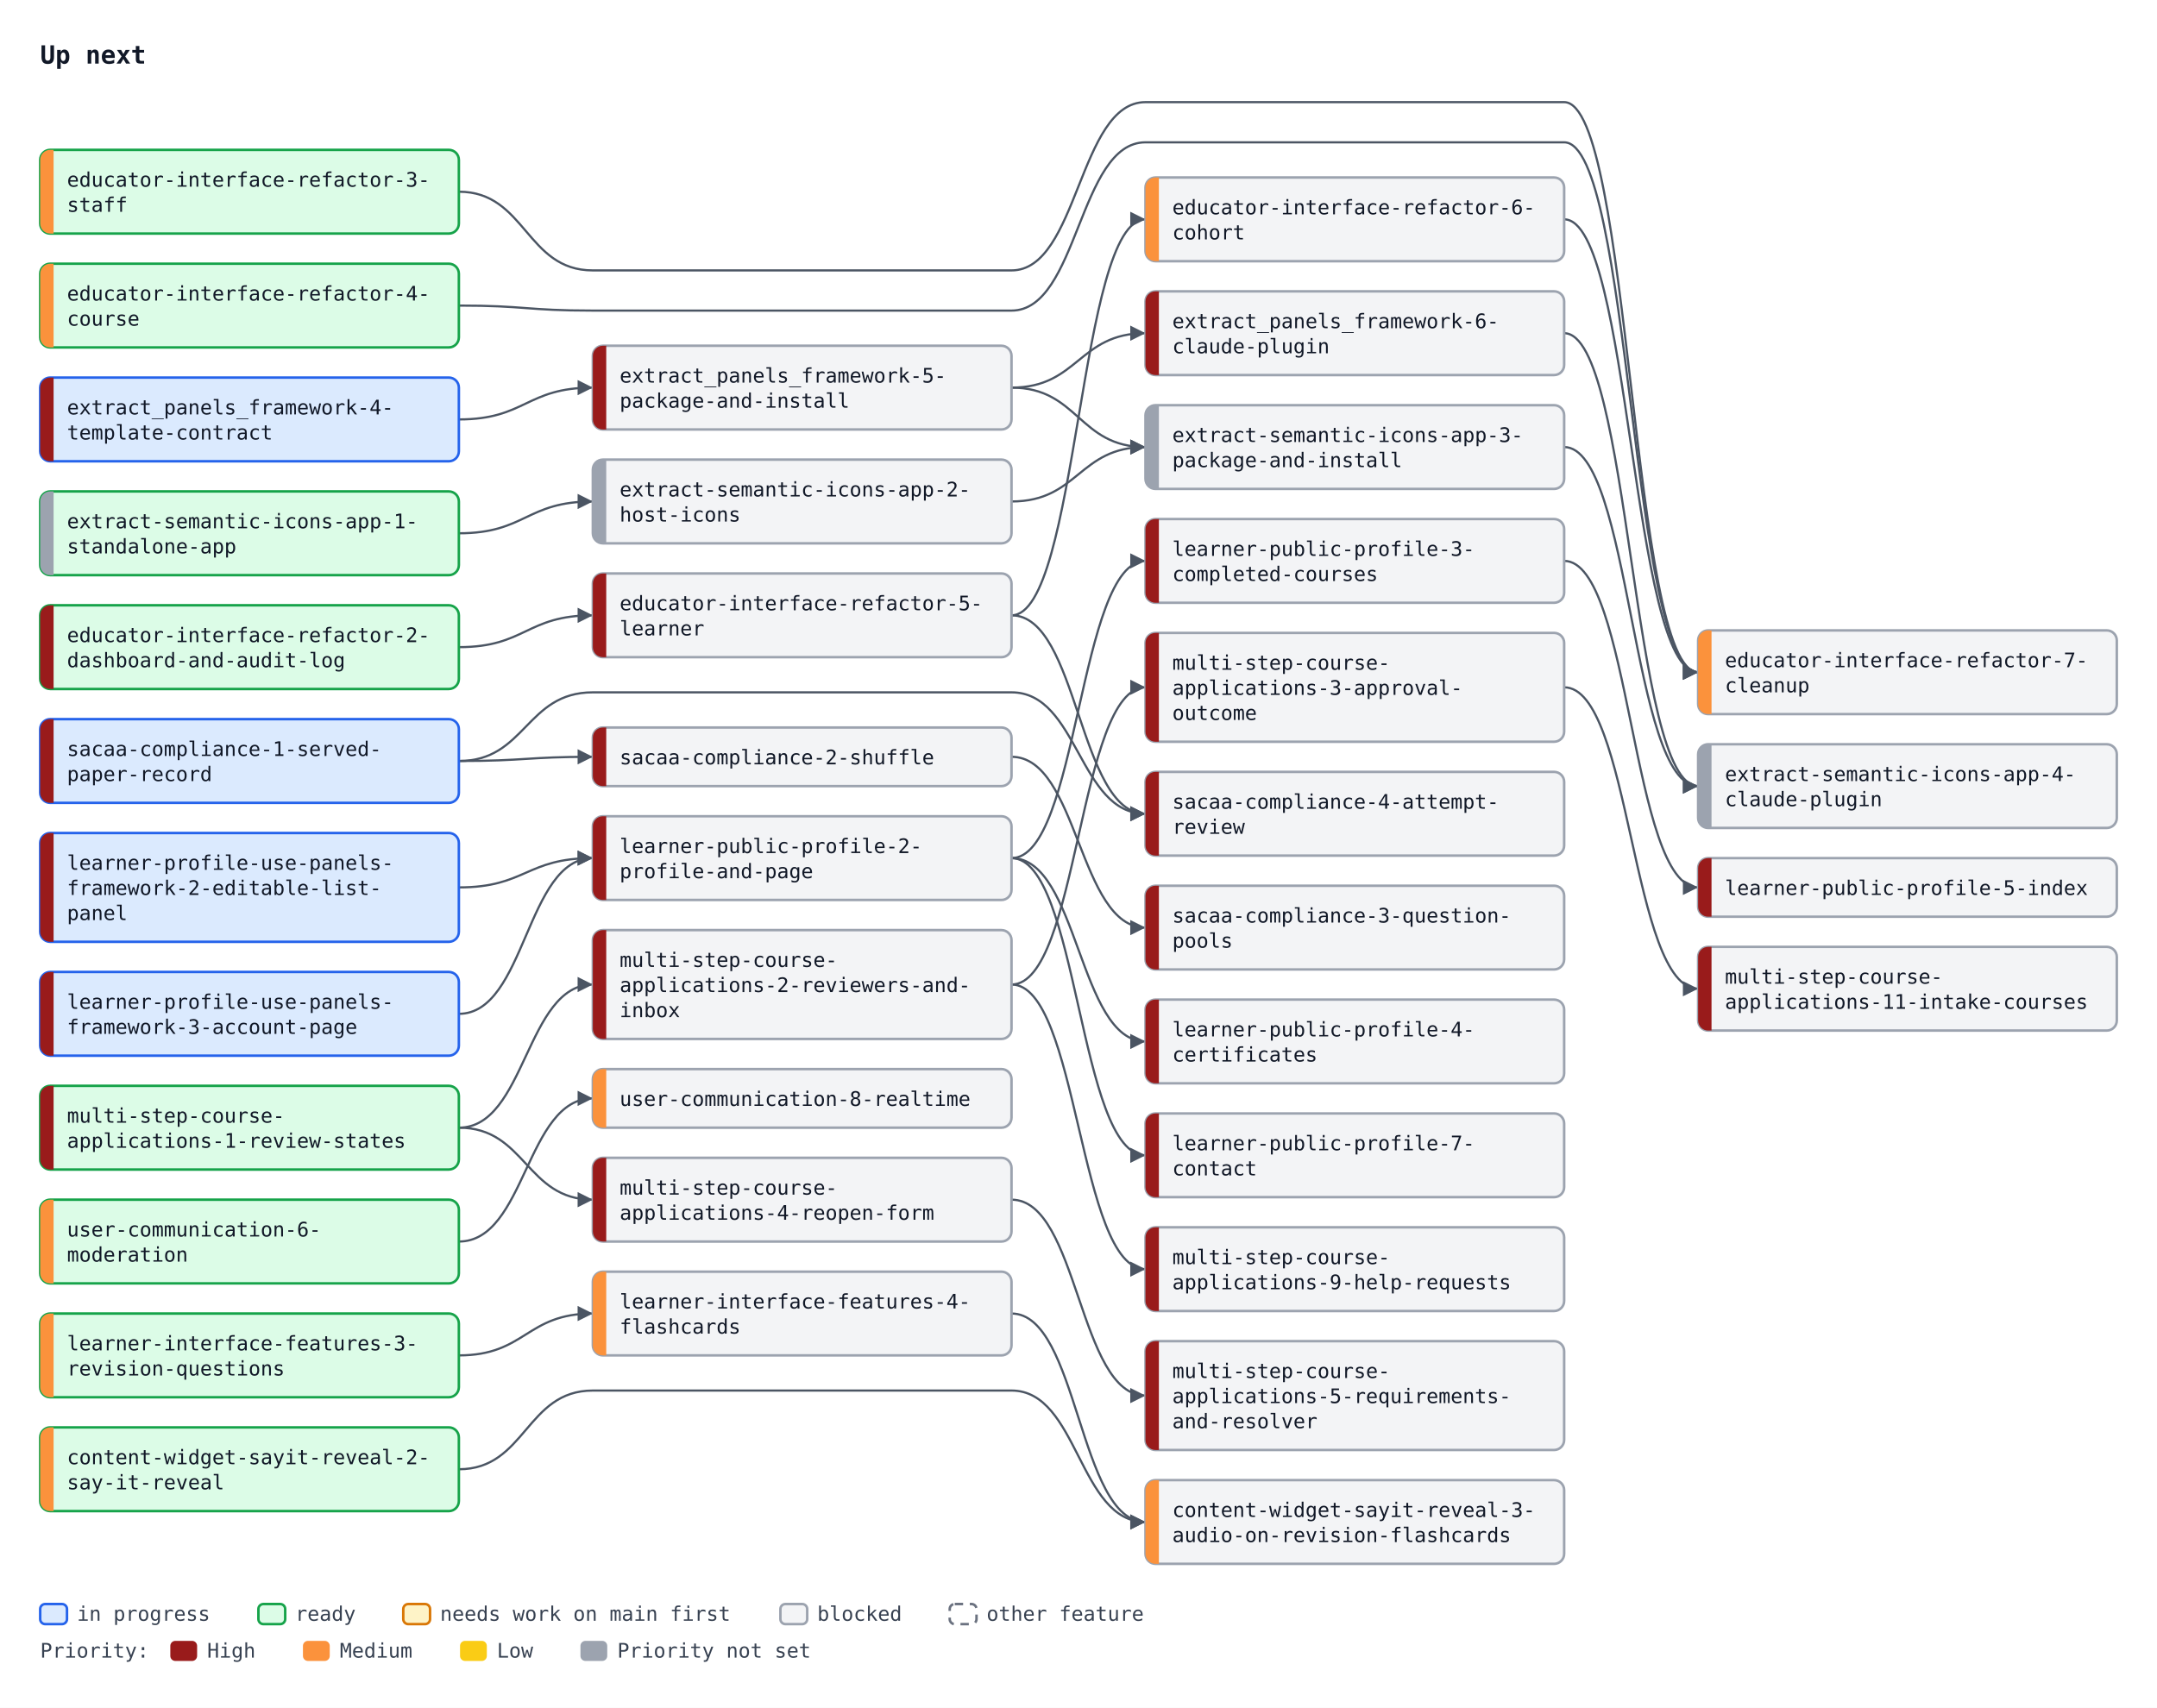
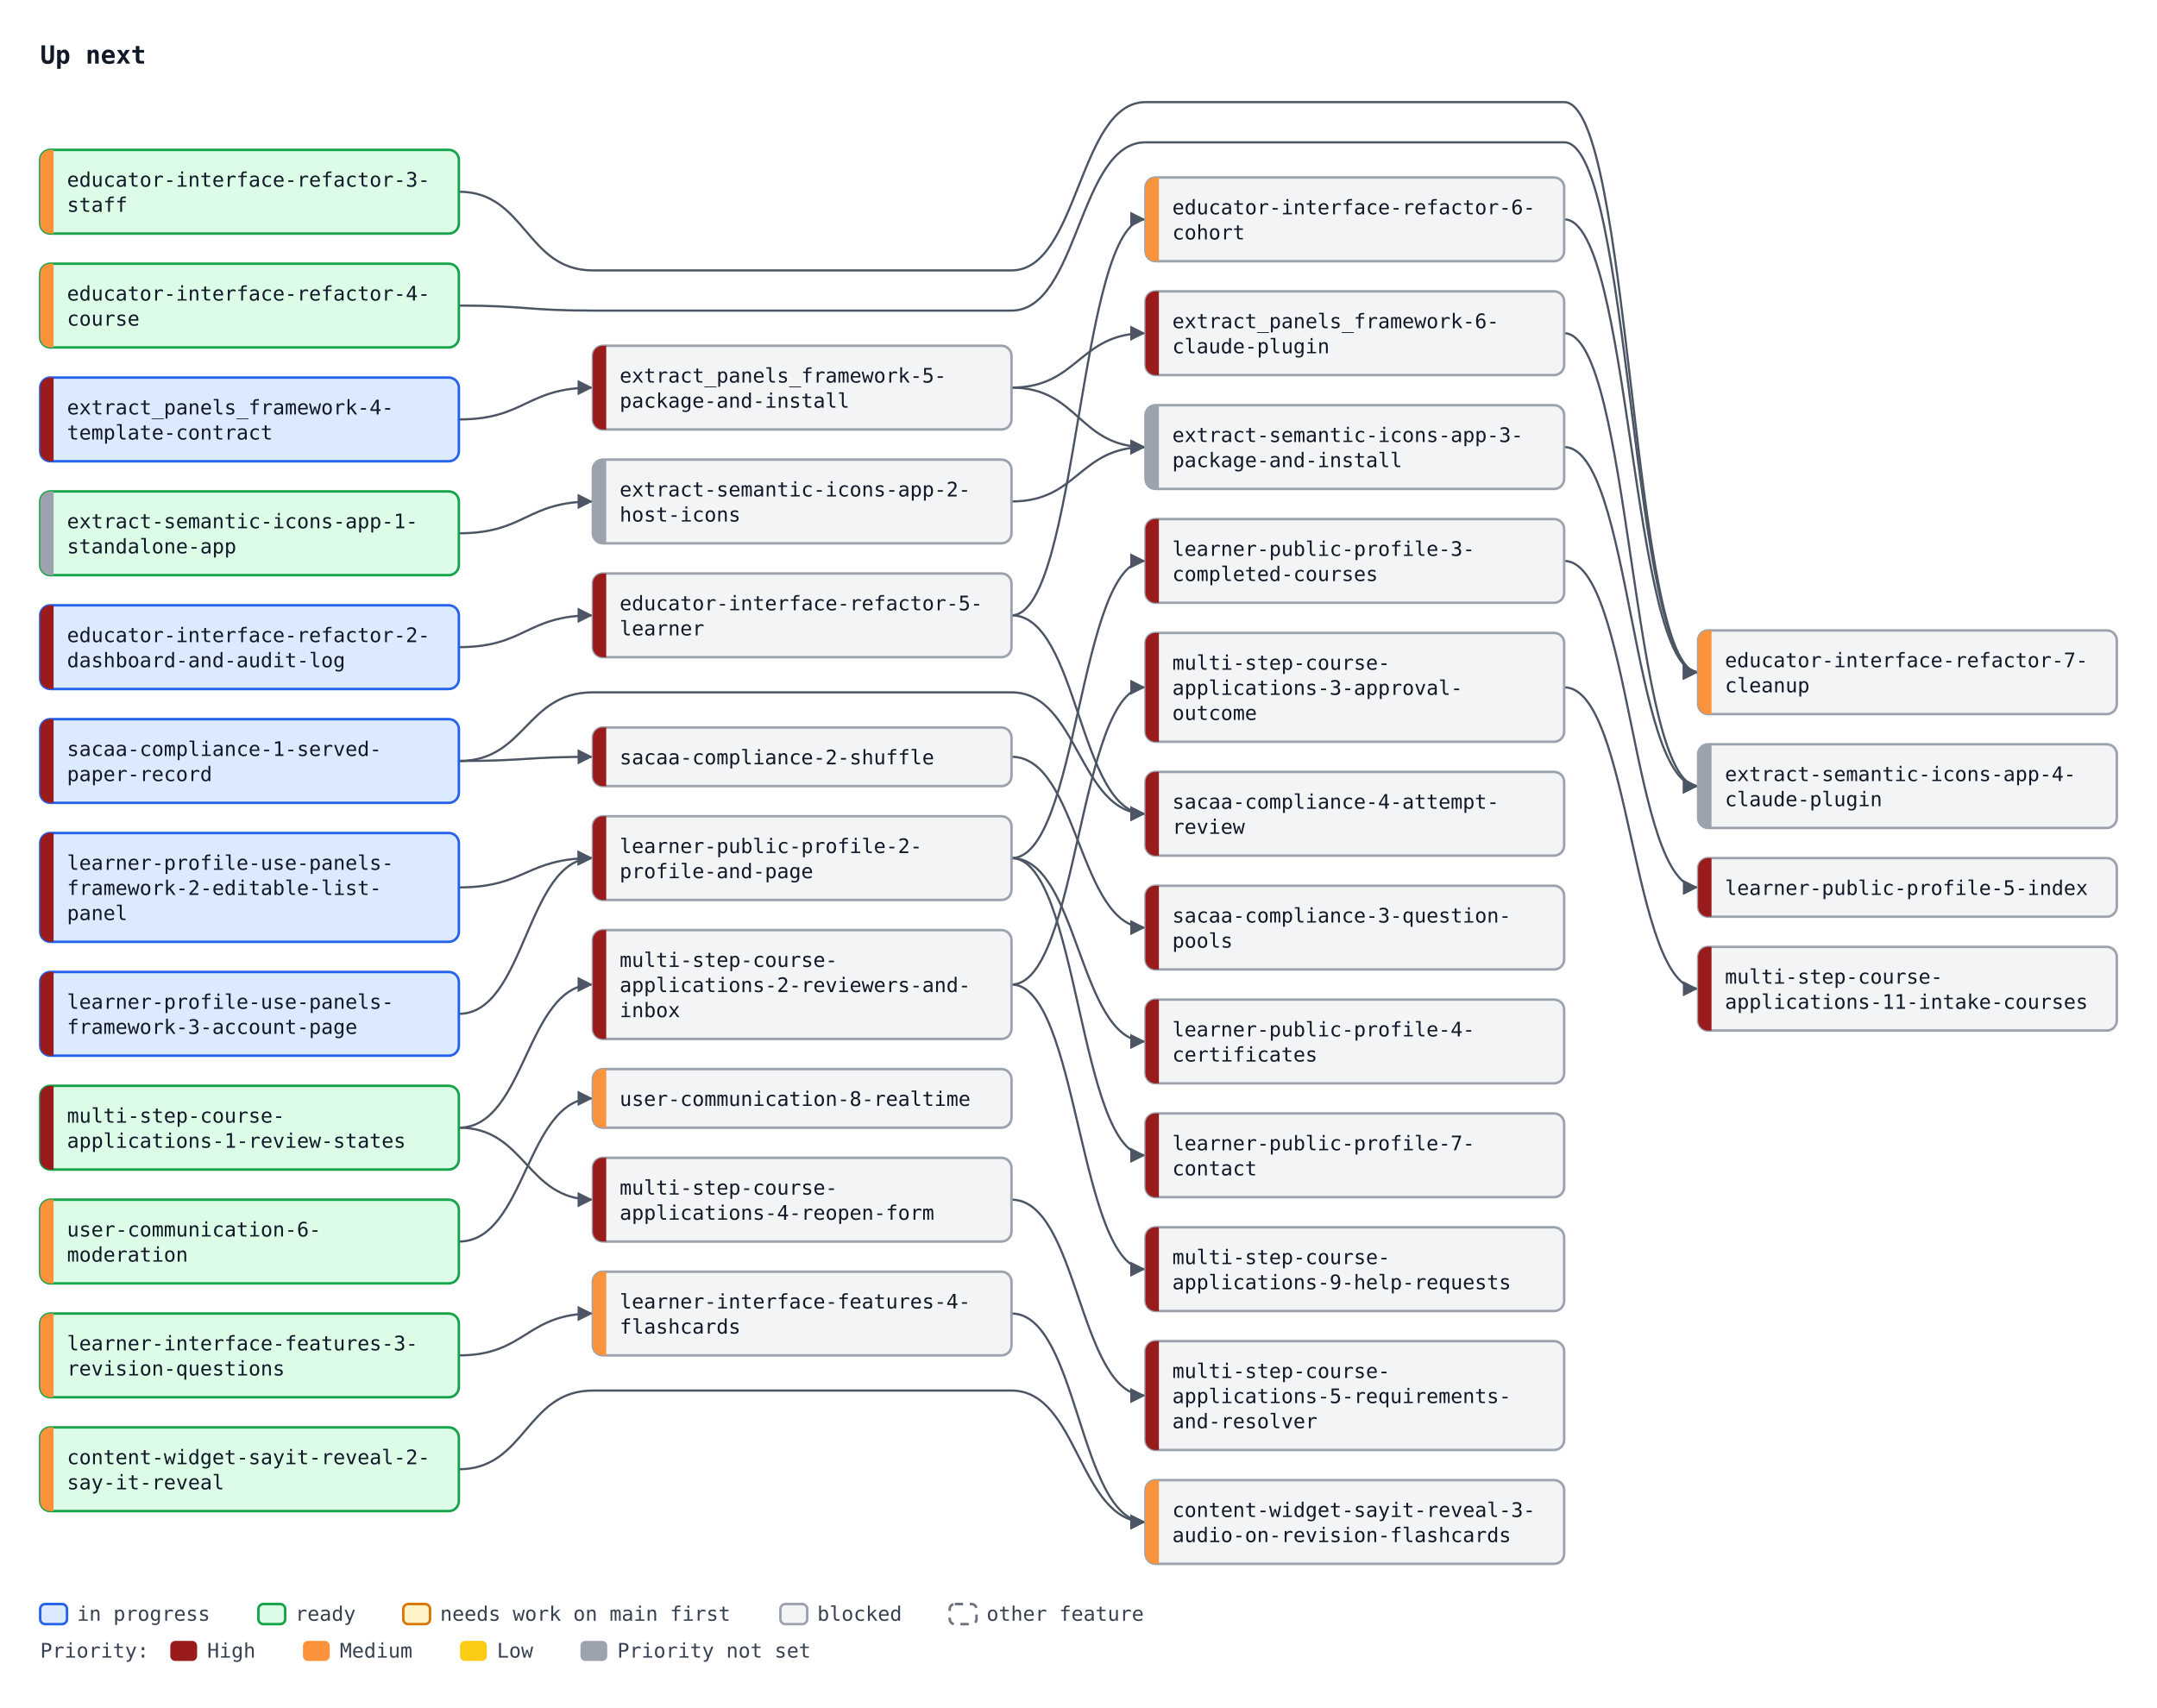
<svg xmlns="http://www.w3.org/2000/svg" width="1288" height="1020" viewBox="0 0 1288 1020" font-family="ui-monospace, SFMono-Regular, Menlo, Consolas, monospace" font-size="12">
  <defs>
    <marker id="arrow" viewBox="0 0 10 10" refX="10" refY="5" markerWidth="7" markerHeight="7" orient="auto-start-reverse">
      <path d="M0,0 L10,5 L0,10 z" fill="#4b5563" />
    </marker>
  </defs>
  <rect width="1288" height="1020" fill="#ffffff" />
  <text x="24" y="38" font-size="15" font-weight="bold" fill="#111827">Up next</text>
  <path d="M274.0,386.5 C314.0,386.5 314.0,367.5 354.0,367.5" fill="none" stroke="#4b5563" stroke-width="1.3" marker-end="url(#arrow)" />
  <path d="M604.0,367.5 C644.0,367.5 644.0,131.0 684.0,131.0" fill="none" stroke="#4b5563" stroke-width="1.3" marker-end="url(#arrow)" />
  <path d="M274.0,114.5 C314.0,114.5 314.0,161.5 354.0,161.5 L604.0,161.5 C644.0,161.5 644.0,61.0 684.0,61.0 L934.0,61.0 C974.0,61.0 974.0,401.5 1014.0,401.5" fill="none" stroke="#4b5563" stroke-width="1.3" marker-end="url(#arrow)" />
  <path d="M274.0,182.5 C314.0,182.5 314.0,185.5 354.0,185.5 L604.0,185.5 C644.0,185.5 644.0,85.0 684.0,85.0 L934.0,85.0 C974.0,85.0 974.0,401.5 1014.0,401.5" fill="none" stroke="#4b5563" stroke-width="1.3" marker-end="url(#arrow)" />
  <path d="M934.0,131.0 C974.0,131.0 974.0,401.5 1014.0,401.5" fill="none" stroke="#4b5563" stroke-width="1.3" marker-end="url(#arrow)" />
  <path d="M274.0,454.5 C314.0,454.5 314.0,452.0 354.0,452.0" fill="none" stroke="#4b5563" stroke-width="1.3" marker-end="url(#arrow)" />
  <path d="M604.0,452.0 C644.0,452.0 644.0,554.0 684.0,554.0" fill="none" stroke="#4b5563" stroke-width="1.3" marker-end="url(#arrow)" />
  <path d="M274.0,454.5 C314.0,454.5 314.0,413.5 354.0,413.5 L604.0,413.5 C644.0,413.5 644.0,486.0 684.0,486.0" fill="none" stroke="#4b5563" stroke-width="1.3" marker-end="url(#arrow)" />
  <path d="M604.0,367.5 C644.0,367.5 644.0,486.0 684.0,486.0" fill="none" stroke="#4b5563" stroke-width="1.3" marker-end="url(#arrow)" />
  <path d="M274.0,250.5 C314.0,250.5 314.0,231.5 354.0,231.5" fill="none" stroke="#4b5563" stroke-width="1.3" marker-end="url(#arrow)" />
  <path d="M604.0,231.5 C644.0,231.5 644.0,199.0 684.0,199.0" fill="none" stroke="#4b5563" stroke-width="1.3" marker-end="url(#arrow)" />
  <path d="M274.0,530.0 C314.0,530.0 314.0,512.5 354.0,512.5" fill="none" stroke="#4b5563" stroke-width="1.3" marker-end="url(#arrow)" />
  <path d="M274.0,605.5 C314.0,605.5 314.0,512.5 354.0,512.5" fill="none" stroke="#4b5563" stroke-width="1.3" marker-end="url(#arrow)" />
  <path d="M604.0,512.5 C644.0,512.5 644.0,335.0 684.0,335.0" fill="none" stroke="#4b5563" stroke-width="1.3" marker-end="url(#arrow)" />
  <path d="M604.0,512.5 C644.0,512.5 644.0,622.0 684.0,622.0" fill="none" stroke="#4b5563" stroke-width="1.3" marker-end="url(#arrow)" />
  <path d="M934.0,335.0 C974.0,335.0 974.0,530.0 1014.0,530.0" fill="none" stroke="#4b5563" stroke-width="1.3" marker-end="url(#arrow)" />
  <path d="M604.0,512.5 C644.0,512.5 644.0,690.0 684.0,690.0" fill="none" stroke="#4b5563" stroke-width="1.3" marker-end="url(#arrow)" />
  <path d="M274.0,673.5 C314.0,673.5 314.0,588.0 354.0,588.0" fill="none" stroke="#4b5563" stroke-width="1.3" marker-end="url(#arrow)" />
  <path d="M604.0,588.0 C644.0,588.0 644.0,410.5 684.0,410.5" fill="none" stroke="#4b5563" stroke-width="1.3" marker-end="url(#arrow)" />
  <path d="M274.0,673.5 C314.0,673.5 314.0,716.5 354.0,716.5" fill="none" stroke="#4b5563" stroke-width="1.3" marker-end="url(#arrow)" />
  <path d="M604.0,716.5 C644.0,716.5 644.0,833.5 684.0,833.5" fill="none" stroke="#4b5563" stroke-width="1.3" marker-end="url(#arrow)" />
  <path d="M604.0,588.0 C644.0,588.0 644.0,758.0 684.0,758.0" fill="none" stroke="#4b5563" stroke-width="1.3" marker-end="url(#arrow)" />
  <path d="M934.0,410.5 C974.0,410.5 974.0,590.5 1014.0,590.5" fill="none" stroke="#4b5563" stroke-width="1.3" marker-end="url(#arrow)" />
  <path d="M274.0,809.5 C314.0,809.5 314.0,784.5 354.0,784.5" fill="none" stroke="#4b5563" stroke-width="1.3" marker-end="url(#arrow)" />
  <path d="M274.0,877.5 C314.0,877.5 314.0,830.5 354.0,830.5 L604.0,830.5 C644.0,830.5 644.0,909.0 684.0,909.0" fill="none" stroke="#4b5563" stroke-width="1.3" marker-end="url(#arrow)" />
  <path d="M604.0,784.5 C644.0,784.5 644.0,909.0 684.0,909.0" fill="none" stroke="#4b5563" stroke-width="1.3" marker-end="url(#arrow)" />
  <path d="M274.0,741.5 C314.0,741.5 314.0,656.0 354.0,656.0" fill="none" stroke="#4b5563" stroke-width="1.3" marker-end="url(#arrow)" />
  <path d="M274.0,318.5 C314.0,318.5 314.0,299.5 354.0,299.5" fill="none" stroke="#4b5563" stroke-width="1.3" marker-end="url(#arrow)" />
  <path d="M604.0,299.5 C644.0,299.5 644.0,267.0 684.0,267.0" fill="none" stroke="#4b5563" stroke-width="1.3" marker-end="url(#arrow)" />
  <path d="M604.0,231.5 C644.0,231.5 644.0,267.0 684.0,267.0" fill="none" stroke="#4b5563" stroke-width="1.3" marker-end="url(#arrow)" />
  <path d="M934.0,267.0 C974.0,267.0 974.0,469.5 1014.0,469.5" fill="none" stroke="#4b5563" stroke-width="1.3" marker-end="url(#arrow)" />
  <path d="M934.0,199.0 C974.0,199.0 974.0,469.5 1014.0,469.5" fill="none" stroke="#4b5563" stroke-width="1.3" marker-end="url(#arrow)" />
-   <rect x="24.0" y="361.5" width="250" height="50" rx="6" fill="#dcfce7" stroke="#16a34a" stroke-width="1.5" />
+   <rect x="24.0" y="361.5" width="250" height="50" rx="6" fill="#dbeafe" stroke="#2563eb" stroke-width="1.5" />
  <path d="M32.0,361.5 H30.0 A6,6 0 0 0 24.0,367.5 V405.5 A6,6 0 0 0 30.0,411.5 H32.0 Z" fill="#991b1b" />
  <text x="40.0" y="383.5" fill="#111827">educator-interface-refactor-2-</text>
  <text x="40.0" y="398.5" fill="#111827">dashboard-and-audit-log</text>
  <rect x="24.0" y="89.5" width="250" height="50" rx="6" fill="#dcfce7" stroke="#16a34a" stroke-width="1.5" />
  <path d="M32.0,89.5 H30.0 A6,6 0 0 0 24.0,95.5 V133.5 A6,6 0 0 0 30.0,139.5 H32.0 Z" fill="#fb923c" />
  <text x="40.0" y="111.5" fill="#111827">educator-interface-refactor-3-</text>
  <text x="40.0" y="126.5" fill="#111827">staff</text>
  <rect x="24.0" y="157.5" width="250" height="50" rx="6" fill="#dcfce7" stroke="#16a34a" stroke-width="1.5" />
  <path d="M32.0,157.5 H30.0 A6,6 0 0 0 24.0,163.5 V201.5 A6,6 0 0 0 30.0,207.5 H32.0 Z" fill="#fb923c" />
  <text x="40.0" y="179.5" fill="#111827">educator-interface-refactor-4-</text>
  <text x="40.0" y="194.5" fill="#111827">course</text>
  <rect x="354.0" y="342.5" width="250" height="50" rx="6" fill="#f3f4f6" stroke="#9ca3af" stroke-width="1.5" />
  <path d="M362.0,342.5 H360.0 A6,6 0 0 0 354.0,348.5 V386.5 A6,6 0 0 0 360.0,392.5 H362.0 Z" fill="#991b1b" />
  <text x="370.0" y="364.5" fill="#111827">educator-interface-refactor-5-</text>
  <text x="370.0" y="379.5" fill="#111827">learner</text>
  <rect x="684.0" y="106.0" width="250" height="50" rx="6" fill="#f3f4f6" stroke="#9ca3af" stroke-width="1.5" />
  <path d="M692.0,106.0 H690.0 A6,6 0 0 0 684.0,112.0 V150.0 A6,6 0 0 0 690.0,156.0 H692.0 Z" fill="#fb923c" />
  <text x="700.0" y="128.0" fill="#111827">educator-interface-refactor-6-</text>
  <text x="700.0" y="143.0" fill="#111827">cohort</text>
  <rect x="1014.0" y="376.5" width="250" height="50" rx="6" fill="#f3f4f6" stroke="#9ca3af" stroke-width="1.5" />
  <path d="M1022.0,376.5 H1020.0 A6,6 0 0 0 1014.0,382.5 V420.5 A6,6 0 0 0 1020.0,426.5 H1022.0 Z" fill="#fb923c" />
  <text x="1030.0" y="398.5" fill="#111827">educator-interface-refactor-7-</text>
  <text x="1030.0" y="413.5" fill="#111827">cleanup</text>
  <rect x="24.0" y="429.5" width="250" height="50" rx="6" fill="#dbeafe" stroke="#2563eb" stroke-width="1.5" />
  <path d="M32.0,429.5 H30.0 A6,6 0 0 0 24.0,435.5 V473.5 A6,6 0 0 0 30.0,479.5 H32.0 Z" fill="#991b1b" />
  <text x="40.0" y="451.5" fill="#111827">sacaa-compliance-1-served-</text>
  <text x="40.0" y="466.5" fill="#111827">paper-record</text>
  <rect x="354.0" y="434.5" width="250" height="35" rx="6" fill="#f3f4f6" stroke="#9ca3af" stroke-width="1.5" />
  <path d="M362.0,434.5 H360.0 A6,6 0 0 0 354.0,440.5 V463.5 A6,6 0 0 0 360.0,469.5 H362.0 Z" fill="#991b1b" />
  <text x="370.0" y="456.5" fill="#111827">sacaa-compliance-2-shuffle</text>
  <rect x="684.0" y="529.0" width="250" height="50" rx="6" fill="#f3f4f6" stroke="#9ca3af" stroke-width="1.5" />
  <path d="M692.0,529.0 H690.0 A6,6 0 0 0 684.0,535.0 V573.0 A6,6 0 0 0 690.0,579.0 H692.0 Z" fill="#991b1b" />
  <text x="700.0" y="551.0" fill="#111827">sacaa-compliance-3-question-</text>
  <text x="700.0" y="566.0" fill="#111827">pools</text>
  <rect x="684.0" y="461.0" width="250" height="50" rx="6" fill="#f3f4f6" stroke="#9ca3af" stroke-width="1.5" />
  <path d="M692.0,461.0 H690.0 A6,6 0 0 0 684.0,467.0 V505.0 A6,6 0 0 0 690.0,511.0 H692.0 Z" fill="#991b1b" />
  <text x="700.0" y="483.0" fill="#111827">sacaa-compliance-4-attempt-</text>
  <text x="700.0" y="498.0" fill="#111827">review</text>
  <rect x="24.0" y="225.5" width="250" height="50" rx="6" fill="#dbeafe" stroke="#2563eb" stroke-width="1.5" />
  <path d="M32.0,225.5 H30.0 A6,6 0 0 0 24.0,231.5 V269.5 A6,6 0 0 0 30.0,275.5 H32.0 Z" fill="#991b1b" />
  <text x="40.0" y="247.5" fill="#111827">extract_panels_framework-4-</text>
  <text x="40.0" y="262.5" fill="#111827">template-contract</text>
  <rect x="354.0" y="206.5" width="250" height="50" rx="6" fill="#f3f4f6" stroke="#9ca3af" stroke-width="1.5" />
  <path d="M362.0,206.5 H360.0 A6,6 0 0 0 354.0,212.5 V250.5 A6,6 0 0 0 360.0,256.5 H362.0 Z" fill="#991b1b" />
  <text x="370.0" y="228.5" fill="#111827">extract_panels_framework-5-</text>
  <text x="370.0" y="243.5" fill="#111827">package-and-install</text>
  <rect x="684.0" y="174.0" width="250" height="50" rx="6" fill="#f3f4f6" stroke="#9ca3af" stroke-width="1.5" />
  <path d="M692.0,174.0 H690.0 A6,6 0 0 0 684.0,180.0 V218.0 A6,6 0 0 0 690.0,224.0 H692.0 Z" fill="#991b1b" />
  <text x="700.0" y="196.0" fill="#111827">extract_panels_framework-6-</text>
  <text x="700.0" y="211.0" fill="#111827">claude-plugin</text>
  <rect x="24.0" y="497.5" width="250" height="65" rx="6" fill="#dbeafe" stroke="#2563eb" stroke-width="1.5" />
  <path d="M32.0,497.5 H30.0 A6,6 0 0 0 24.0,503.5 V556.5 A6,6 0 0 0 30.0,562.5 H32.0 Z" fill="#991b1b" />
  <text x="40.0" y="519.5" fill="#111827">learner-profile-use-panels-</text>
  <text x="40.0" y="534.5" fill="#111827">framework-2-editable-list-</text>
  <text x="40.0" y="549.5" fill="#111827">panel</text>
  <rect x="24.0" y="580.5" width="250" height="50" rx="6" fill="#dbeafe" stroke="#2563eb" stroke-width="1.5" />
  <path d="M32.0,580.5 H30.0 A6,6 0 0 0 24.0,586.5 V624.5 A6,6 0 0 0 30.0,630.5 H32.0 Z" fill="#991b1b" />
  <text x="40.0" y="602.5" fill="#111827">learner-profile-use-panels-</text>
  <text x="40.0" y="617.5" fill="#111827">framework-3-account-page</text>
  <rect x="354.0" y="487.5" width="250" height="50" rx="6" fill="#f3f4f6" stroke="#9ca3af" stroke-width="1.5" />
  <path d="M362.0,487.5 H360.0 A6,6 0 0 0 354.0,493.5 V531.5 A6,6 0 0 0 360.0,537.5 H362.0 Z" fill="#991b1b" />
  <text x="370.0" y="509.5" fill="#111827">learner-public-profile-2-</text>
  <text x="370.0" y="524.5" fill="#111827">profile-and-page</text>
  <rect x="684.0" y="310.0" width="250" height="50" rx="6" fill="#f3f4f6" stroke="#9ca3af" stroke-width="1.5" />
  <path d="M692.0,310.0 H690.0 A6,6 0 0 0 684.0,316.0 V354.0 A6,6 0 0 0 690.0,360.0 H692.0 Z" fill="#991b1b" />
  <text x="700.0" y="332.0" fill="#111827">learner-public-profile-3-</text>
  <text x="700.0" y="347.0" fill="#111827">completed-courses</text>
  <rect x="684.0" y="597.0" width="250" height="50" rx="6" fill="#f3f4f6" stroke="#9ca3af" stroke-width="1.5" />
  <path d="M692.0,597.0 H690.0 A6,6 0 0 0 684.0,603.0 V641.0 A6,6 0 0 0 690.0,647.0 H692.0 Z" fill="#991b1b" />
  <text x="700.0" y="619.0" fill="#111827">learner-public-profile-4-</text>
  <text x="700.0" y="634.0" fill="#111827">certificates</text>
  <rect x="1014.0" y="512.5" width="250" height="35" rx="6" fill="#f3f4f6" stroke="#9ca3af" stroke-width="1.5" />
  <path d="M1022.0,512.5 H1020.0 A6,6 0 0 0 1014.0,518.5 V541.5 A6,6 0 0 0 1020.0,547.5 H1022.0 Z" fill="#991b1b" />
  <text x="1030.0" y="534.5" fill="#111827">learner-public-profile-5-index</text>
  <rect x="684.0" y="665.0" width="250" height="50" rx="6" fill="#f3f4f6" stroke="#9ca3af" stroke-width="1.5" />
  <path d="M692.0,665.0 H690.0 A6,6 0 0 0 684.0,671.0 V709.0 A6,6 0 0 0 690.0,715.0 H692.0 Z" fill="#991b1b" />
  <text x="700.0" y="687.0" fill="#111827">learner-public-profile-7-</text>
  <text x="700.0" y="702.0" fill="#111827">contact</text>
  <rect x="24.0" y="648.5" width="250" height="50" rx="6" fill="#dcfce7" stroke="#16a34a" stroke-width="1.5" />
  <path d="M32.0,648.5 H30.0 A6,6 0 0 0 24.0,654.5 V692.5 A6,6 0 0 0 30.0,698.5 H32.0 Z" fill="#991b1b" />
  <text x="40.0" y="670.5" fill="#111827">multi-step-course-</text>
  <text x="40.0" y="685.5" fill="#111827">applications-1-review-states</text>
  <rect x="354.0" y="555.5" width="250" height="65" rx="6" fill="#f3f4f6" stroke="#9ca3af" stroke-width="1.5" />
  <path d="M362.0,555.5 H360.0 A6,6 0 0 0 354.0,561.5 V614.5 A6,6 0 0 0 360.0,620.5 H362.0 Z" fill="#991b1b" />
  <text x="370.0" y="577.5" fill="#111827">multi-step-course-</text>
  <text x="370.0" y="592.5" fill="#111827">applications-2-reviewers-and-</text>
  <text x="370.0" y="607.5" fill="#111827">inbox</text>
  <rect x="684.0" y="378.0" width="250" height="65" rx="6" fill="#f3f4f6" stroke="#9ca3af" stroke-width="1.5" />
  <path d="M692.0,378.0 H690.0 A6,6 0 0 0 684.0,384.0 V437.0 A6,6 0 0 0 690.0,443.0 H692.0 Z" fill="#991b1b" />
  <text x="700.0" y="400.0" fill="#111827">multi-step-course-</text>
  <text x="700.0" y="415.0" fill="#111827">applications-3-approval-</text>
  <text x="700.0" y="430.0" fill="#111827">outcome</text>
  <rect x="354.0" y="691.5" width="250" height="50" rx="6" fill="#f3f4f6" stroke="#9ca3af" stroke-width="1.5" />
  <path d="M362.0,691.5 H360.0 A6,6 0 0 0 354.0,697.5 V735.5 A6,6 0 0 0 360.0,741.5 H362.0 Z" fill="#991b1b" />
  <text x="370.0" y="713.5" fill="#111827">multi-step-course-</text>
  <text x="370.0" y="728.5" fill="#111827">applications-4-reopen-form</text>
  <rect x="684.0" y="801.0" width="250" height="65" rx="6" fill="#f3f4f6" stroke="#9ca3af" stroke-width="1.5" />
  <path d="M692.0,801.0 H690.0 A6,6 0 0 0 684.0,807.0 V860.0 A6,6 0 0 0 690.0,866.0 H692.0 Z" fill="#991b1b" />
  <text x="700.0" y="823.0" fill="#111827">multi-step-course-</text>
  <text x="700.0" y="838.0" fill="#111827">applications-5-requirements-</text>
  <text x="700.0" y="853.0" fill="#111827">and-resolver</text>
  <rect x="684.0" y="733.0" width="250" height="50" rx="6" fill="#f3f4f6" stroke="#9ca3af" stroke-width="1.5" />
  <path d="M692.0,733.0 H690.0 A6,6 0 0 0 684.0,739.0 V777.0 A6,6 0 0 0 690.0,783.0 H692.0 Z" fill="#991b1b" />
  <text x="700.0" y="755.0" fill="#111827">multi-step-course-</text>
  <text x="700.0" y="770.0" fill="#111827">applications-9-help-requests</text>
  <rect x="1014.0" y="565.5" width="250" height="50" rx="6" fill="#f3f4f6" stroke="#9ca3af" stroke-width="1.5" />
  <path d="M1022.0,565.5 H1020.0 A6,6 0 0 0 1014.0,571.5 V609.5 A6,6 0 0 0 1020.0,615.5 H1022.0 Z" fill="#991b1b" />
  <text x="1030.0" y="587.5" fill="#111827">multi-step-course-</text>
  <text x="1030.0" y="602.5" fill="#111827">applications-11-intake-courses</text>
  <rect x="24.0" y="784.5" width="250" height="50" rx="6" fill="#dcfce7" stroke="#16a34a" stroke-width="1.5" />
  <path d="M32.0,784.5 H30.0 A6,6 0 0 0 24.0,790.5 V828.5 A6,6 0 0 0 30.0,834.5 H32.0 Z" fill="#fb923c" />
  <text x="40.0" y="806.5" fill="#111827">learner-interface-features-3-</text>
  <text x="40.0" y="821.5" fill="#111827">revision-questions</text>
  <rect x="354.0" y="759.5" width="250" height="50" rx="6" fill="#f3f4f6" stroke="#9ca3af" stroke-width="1.5" />
  <path d="M362.0,759.5 H360.0 A6,6 0 0 0 354.0,765.5 V803.5 A6,6 0 0 0 360.0,809.5 H362.0 Z" fill="#fb923c" />
  <text x="370.0" y="781.5" fill="#111827">learner-interface-features-4-</text>
  <text x="370.0" y="796.5" fill="#111827">flashcards</text>
  <rect x="24.0" y="852.5" width="250" height="50" rx="6" fill="#dcfce7" stroke="#16a34a" stroke-width="1.5" />
  <path d="M32.0,852.5 H30.0 A6,6 0 0 0 24.0,858.5 V896.5 A6,6 0 0 0 30.0,902.5 H32.0 Z" fill="#fb923c" />
  <text x="40.0" y="874.5" fill="#111827">content-widget-sayit-reveal-2-</text>
  <text x="40.0" y="889.5" fill="#111827">say-it-reveal</text>
  <rect x="684.0" y="884.0" width="250" height="50" rx="6" fill="#f3f4f6" stroke="#9ca3af" stroke-width="1.5" />
  <path d="M692.0,884.0 H690.0 A6,6 0 0 0 684.0,890.0 V928.0 A6,6 0 0 0 690.0,934.0 H692.0 Z" fill="#fb923c" />
  <text x="700.0" y="906.0" fill="#111827">content-widget-sayit-reveal-3-</text>
  <text x="700.0" y="921.0" fill="#111827">audio-on-revision-flashcards</text>
  <rect x="24.0" y="716.5" width="250" height="50" rx="6" fill="#dcfce7" stroke="#16a34a" stroke-width="1.5" />
  <path d="M32.0,716.5 H30.0 A6,6 0 0 0 24.0,722.5 V760.5 A6,6 0 0 0 30.0,766.5 H32.0 Z" fill="#fb923c" />
  <text x="40.0" y="738.5" fill="#111827">user-communication-6-</text>
  <text x="40.0" y="753.5" fill="#111827">moderation</text>
  <rect x="354.0" y="638.5" width="250" height="35" rx="6" fill="#f3f4f6" stroke="#9ca3af" stroke-width="1.5" />
  <path d="M362.0,638.5 H360.0 A6,6 0 0 0 354.0,644.5 V667.5 A6,6 0 0 0 360.0,673.5 H362.0 Z" fill="#fb923c" />
  <text x="370.0" y="660.5" fill="#111827">user-communication-8-realtime</text>
  <rect x="24.0" y="293.5" width="250" height="50" rx="6" fill="#dcfce7" stroke="#16a34a" stroke-width="1.5" />
  <path d="M32.0,293.5 H30.0 A6,6 0 0 0 24.0,299.5 V337.5 A6,6 0 0 0 30.0,343.5 H32.0 Z" fill="#9ca3af" />
  <text x="40.0" y="315.5" fill="#111827">extract-semantic-icons-app-1-</text>
  <text x="40.0" y="330.5" fill="#111827">standalone-app</text>
  <rect x="354.0" y="274.5" width="250" height="50" rx="6" fill="#f3f4f6" stroke="#9ca3af" stroke-width="1.5" />
  <path d="M362.0,274.5 H360.0 A6,6 0 0 0 354.0,280.5 V318.5 A6,6 0 0 0 360.0,324.5 H362.0 Z" fill="#9ca3af" />
  <text x="370.0" y="296.5" fill="#111827">extract-semantic-icons-app-2-</text>
  <text x="370.0" y="311.5" fill="#111827">host-icons</text>
  <rect x="684.0" y="242.0" width="250" height="50" rx="6" fill="#f3f4f6" stroke="#9ca3af" stroke-width="1.5" />
  <path d="M692.0,242.0 H690.0 A6,6 0 0 0 684.0,248.0 V286.0 A6,6 0 0 0 690.0,292.0 H692.0 Z" fill="#9ca3af" />
  <text x="700.0" y="264.0" fill="#111827">extract-semantic-icons-app-3-</text>
  <text x="700.0" y="279.0" fill="#111827">package-and-install</text>
  <rect x="1014.0" y="444.5" width="250" height="50" rx="6" fill="#f3f4f6" stroke="#9ca3af" stroke-width="1.5" />
  <path d="M1022.0,444.5 H1020.0 A6,6 0 0 0 1014.0,450.5 V488.5 A6,6 0 0 0 1020.0,494.5 H1022.0 Z" fill="#9ca3af" />
  <text x="1030.0" y="466.5" fill="#111827">extract-semantic-icons-app-4-</text>
  <text x="1030.0" y="481.5" fill="#111827">claude-plugin</text>
  <rect x="24.0" y="958" width="16" height="12" rx="3" fill="#dbeafe" stroke="#2563eb" stroke-width="1.5" />
  <text x="46.0" y="968" fill="#374151">in progress</text>
  <rect x="154.3" y="958" width="16" height="12" rx="3" fill="#dcfce7" stroke="#16a34a" stroke-width="1.5" />
  <text x="176.3" y="968" fill="#374151">ready</text>
  <rect x="240.8" y="958" width="16" height="12" rx="3" fill="#fef3c7" stroke="#d97706" stroke-width="1.5" />
  <text x="262.8" y="968" fill="#374151">needs work on main first</text>
  <rect x="466.0" y="958" width="16" height="12" rx="3" fill="#f3f4f6" stroke="#9ca3af" stroke-width="1.5" />
  <text x="488.0" y="968" fill="#374151">blocked</text>
  <rect x="567.1" y="958" width="16" height="12" rx="3" fill="#ffffff" stroke="#6b7280" stroke-width="1.5" stroke-dasharray="5 4" />
  <text x="589.1" y="968" fill="#374151">other feature</text>
  <text x="24" y="990" fill="#374151">Priority:</text>
  <rect x="101.7" y="980" width="16" height="12" rx="3" fill="#991b1b" />
  <text x="123.7" y="990" fill="#374151">High</text>
  <rect x="180.9" y="980" width="16" height="12" rx="3" fill="#fb923c" />
  <text x="202.9" y="990" fill="#374151">Medium</text>
  <rect x="274.7" y="980" width="16" height="12" rx="3" fill="#facc15" />
  <text x="296.7" y="990" fill="#374151">Low</text>
  <rect x="346.6" y="980" width="16" height="12" rx="3" fill="#9ca3af" />
  <text x="368.6" y="990" fill="#374151">Priority not set</text>
</svg>
